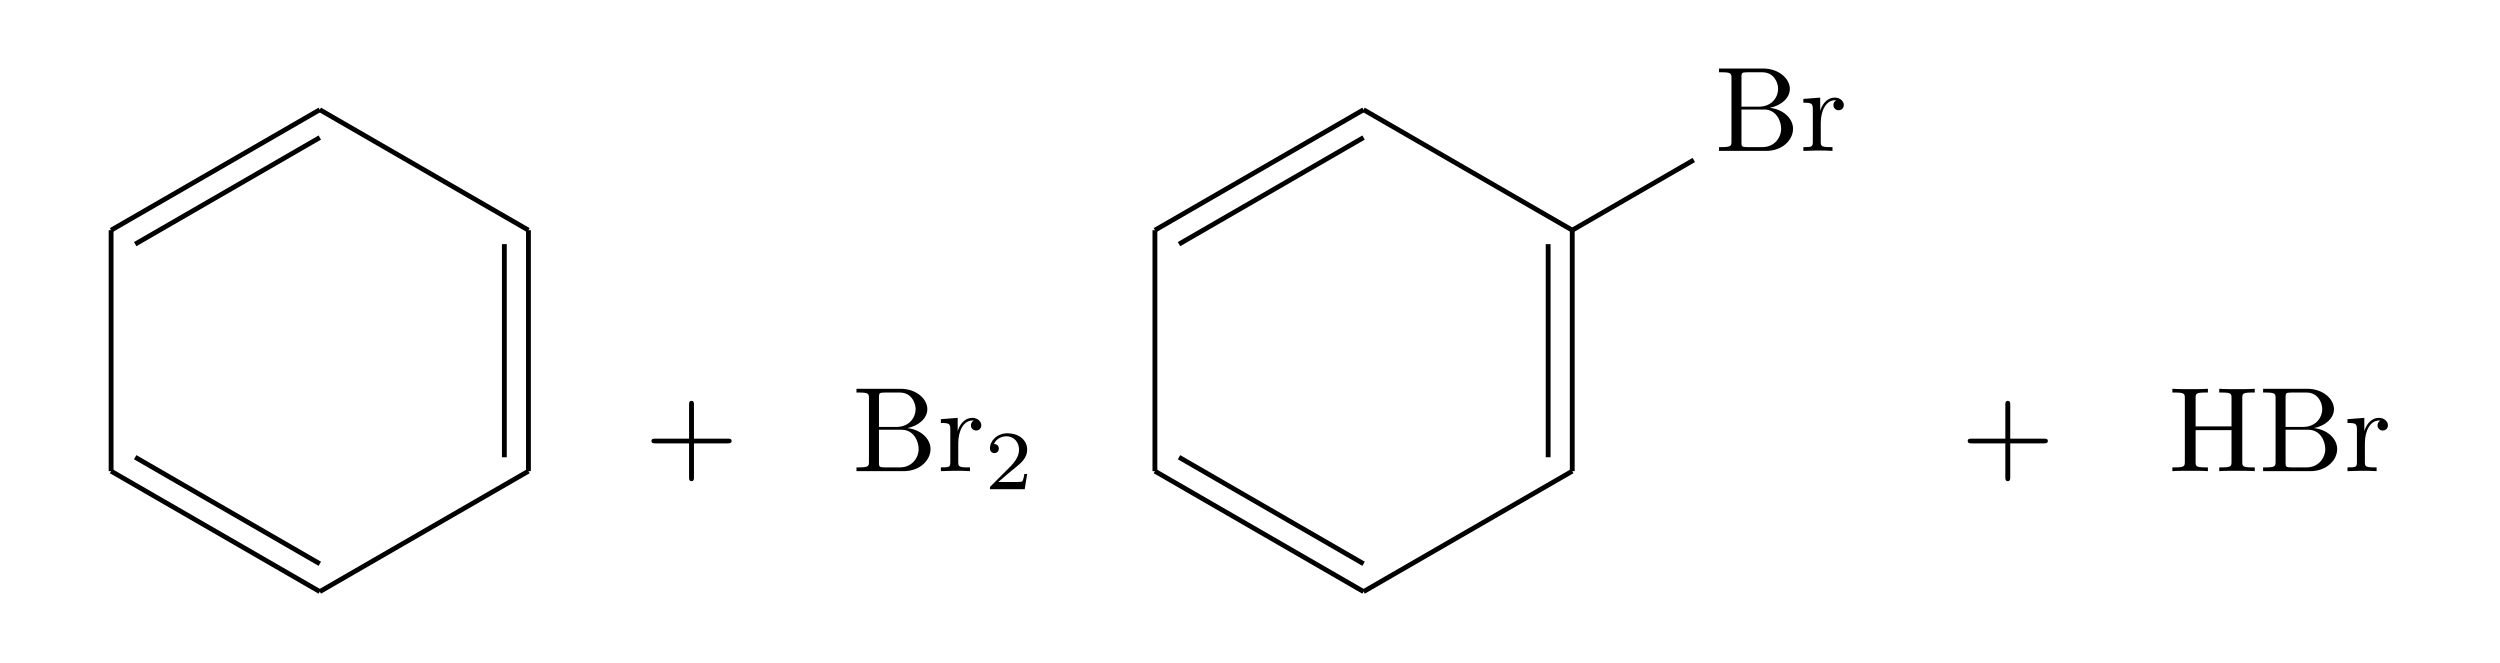
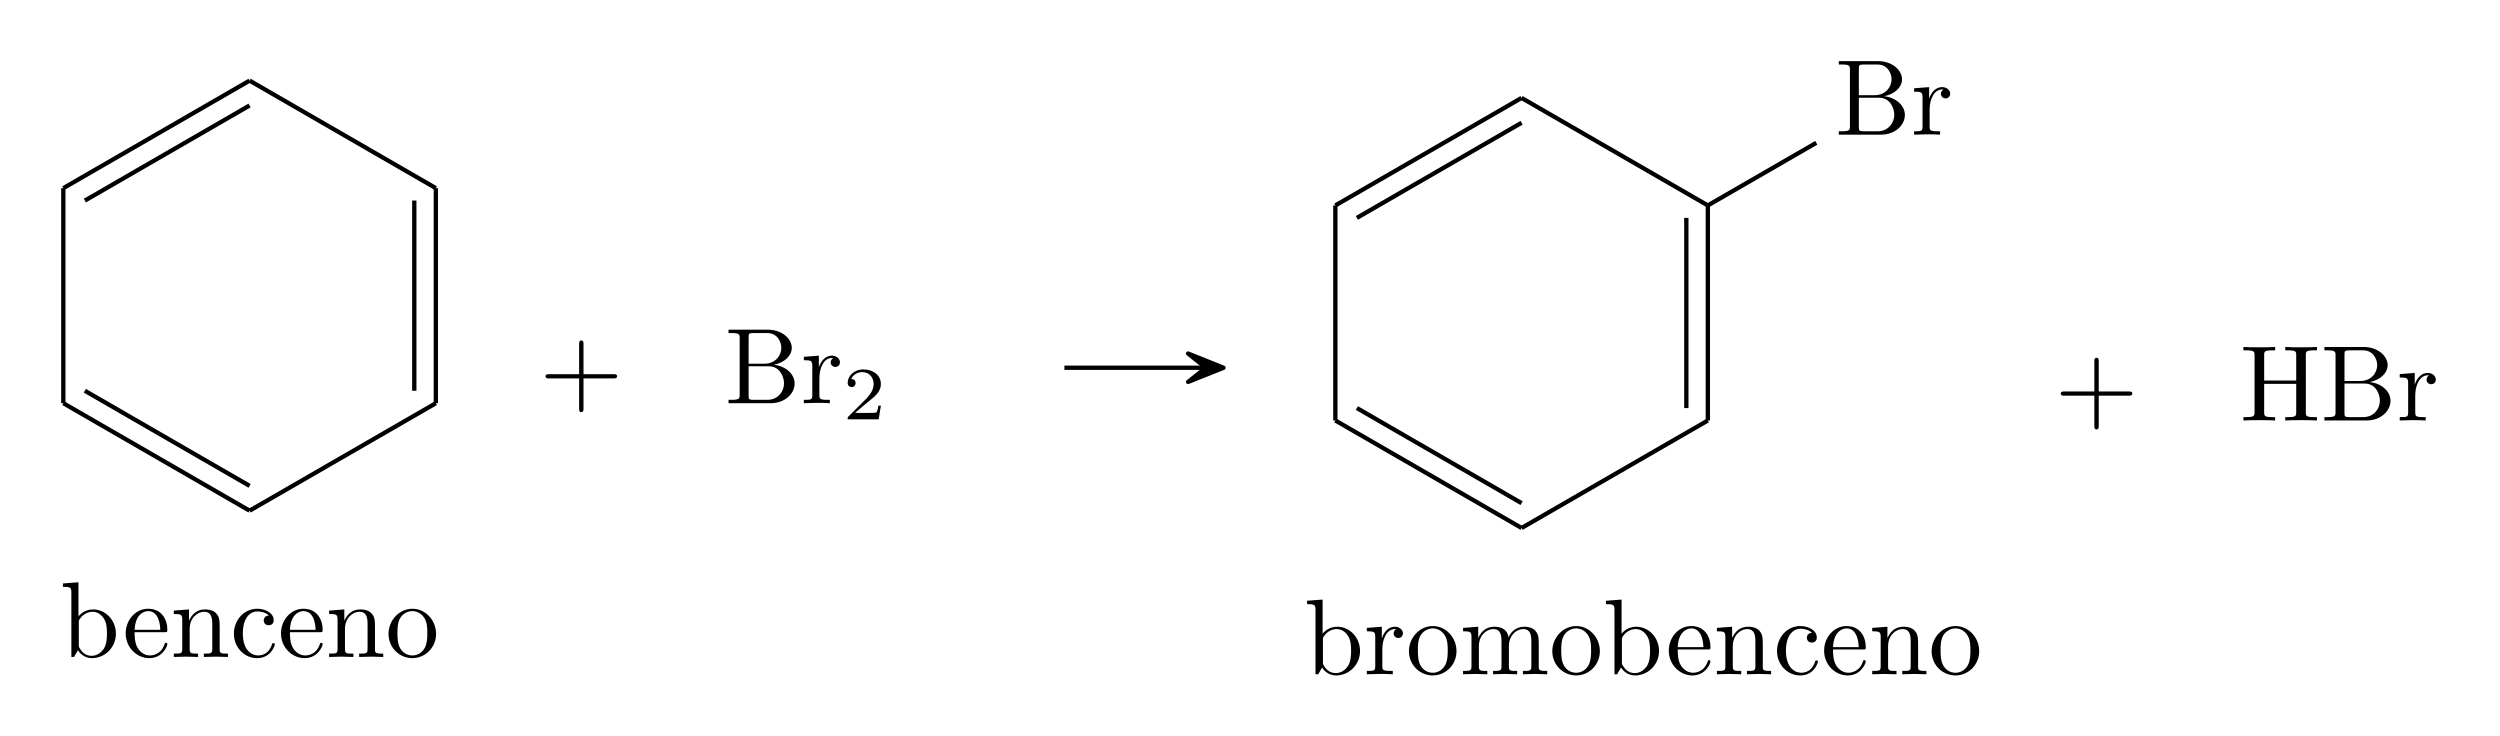
- <svg xmlns="http://www.w3.org/2000/svg" xmlns:xlink="http://www.w3.org/1999/xlink" width="206.735pt" height="54.792pt" viewBox="0 0 206.735 54.792">
+ <svg xmlns="http://www.w3.org/2000/svg" xmlns:xlink="http://www.w3.org/1999/xlink" width="231.642pt" height="68.145pt" viewBox="0 0 231.642 68.145">
  <defs>
    <g>
      <g id="glyph-0-0">
+         <path d="M 1.719 -3.766 L 1.719 -6.922 L 0.281 -6.812 L 0.281 -6.5 C 0.984 -6.5 1.062 -6.438 1.062 -5.938 L 1.062 0 L 1.312 0 C 1.312 -0.016 1.391 -0.156 1.672 -0.625 C 1.812 -0.391 2.234 0.109 2.969 0.109 C 4.156 0.109 5.188 -0.875 5.188 -2.156 C 5.188 -3.422 4.219 -4.406 3.078 -4.406 C 2.297 -4.406 1.875 -3.938 1.719 -3.766 Z M 1.75 -1.141 L 1.75 -3.188 C 1.75 -3.375 1.75 -3.391 1.859 -3.547 C 2.25 -4.109 2.797 -4.188 3.031 -4.188 C 3.484 -4.188 3.844 -3.922 4.078 -3.547 C 4.344 -3.141 4.359 -2.578 4.359 -2.156 C 4.359 -1.797 4.344 -1.203 4.062 -0.75 C 3.844 -0.438 3.469 -0.109 2.938 -0.109 C 2.484 -0.109 2.125 -0.344 1.891 -0.719 C 1.75 -0.922 1.75 -0.953 1.75 -1.141 Z M 1.75 -1.141 " />
+       </g>
+       <g id="glyph-0-1">
+         <path d="M 1.109 -2.516 C 1.172 -4 2.016 -4.25 2.359 -4.25 C 3.375 -4.25 3.484 -2.906 3.484 -2.516 Z M 1.109 -2.297 L 3.891 -2.297 C 4.109 -2.297 4.141 -2.297 4.141 -2.516 C 4.141 -3.5 3.594 -4.469 2.359 -4.469 C 1.203 -4.469 0.281 -3.438 0.281 -2.188 C 0.281 -0.859 1.328 0.109 2.469 0.109 C 3.688 0.109 4.141 -1 4.141 -1.188 C 4.141 -1.281 4.062 -1.312 4 -1.312 C 3.922 -1.312 3.891 -1.25 3.875 -1.172 C 3.531 -0.141 2.625 -0.141 2.531 -0.141 C 2.031 -0.141 1.641 -0.438 1.406 -0.812 C 1.109 -1.281 1.109 -1.938 1.109 -2.297 Z M 1.109 -2.297 " />
+       </g>
+       <g id="glyph-0-2">
+         <path d="M 1.094 -3.422 L 1.094 -0.75 C 1.094 -0.312 0.984 -0.312 0.312 -0.312 L 0.312 0 C 0.672 -0.016 1.172 -0.031 1.453 -0.031 C 1.703 -0.031 2.219 -0.016 2.562 0 L 2.562 -0.312 C 1.891 -0.312 1.781 -0.312 1.781 -0.75 L 1.781 -2.594 C 1.781 -3.625 2.5 -4.188 3.125 -4.188 C 3.766 -4.188 3.875 -3.656 3.875 -3.078 L 3.875 -0.75 C 3.875 -0.312 3.766 -0.312 3.094 -0.312 L 3.094 0 C 3.438 -0.016 3.953 -0.031 4.219 -0.031 C 4.469 -0.031 5 -0.016 5.328 0 L 5.328 -0.312 C 4.812 -0.312 4.562 -0.312 4.562 -0.609 L 4.562 -2.516 C 4.562 -3.375 4.562 -3.672 4.25 -4.031 C 4.109 -4.203 3.781 -4.406 3.203 -4.406 C 2.469 -4.406 2 -3.984 1.719 -3.359 L 1.719 -4.406 L 0.312 -4.297 L 0.312 -3.984 C 1.016 -3.984 1.094 -3.922 1.094 -3.422 Z M 1.094 -3.422 " />
+       </g>
+       <g id="glyph-0-3">
+         <path d="M 1.172 -2.172 C 1.172 -3.797 1.984 -4.219 2.516 -4.219 C 2.609 -4.219 3.234 -4.203 3.578 -3.844 C 3.172 -3.812 3.109 -3.516 3.109 -3.391 C 3.109 -3.125 3.297 -2.938 3.562 -2.938 C 3.828 -2.938 4.031 -3.094 4.031 -3.406 C 4.031 -4.078 3.266 -4.469 2.5 -4.469 C 1.25 -4.469 0.344 -3.391 0.344 -2.156 C 0.344 -0.875 1.328 0.109 2.484 0.109 C 3.812 0.109 4.141 -1.094 4.141 -1.188 C 4.141 -1.281 4.031 -1.281 4 -1.281 C 3.922 -1.281 3.891 -1.25 3.875 -1.188 C 3.594 -0.266 2.938 -0.141 2.578 -0.141 C 2.047 -0.141 1.172 -0.562 1.172 -2.172 Z M 1.172 -2.172 " />
+       </g>
+       <g id="glyph-0-4">
+         <path d="M 4.688 -2.141 C 4.688 -3.406 3.703 -4.469 2.5 -4.469 C 1.25 -4.469 0.281 -3.375 0.281 -2.141 C 0.281 -0.844 1.312 0.109 2.484 0.109 C 3.688 0.109 4.688 -0.875 4.688 -2.141 Z M 2.5 -0.141 C 2.062 -0.141 1.625 -0.344 1.359 -0.812 C 1.109 -1.25 1.109 -1.859 1.109 -2.219 C 1.109 -2.609 1.109 -3.141 1.344 -3.578 C 1.609 -4.031 2.078 -4.25 2.484 -4.25 C 2.922 -4.25 3.344 -4.031 3.609 -3.594 C 3.875 -3.172 3.875 -2.594 3.875 -2.219 C 3.875 -1.859 3.875 -1.312 3.656 -0.875 C 3.422 -0.422 2.984 -0.141 2.5 -0.141 Z M 2.5 -0.141 " />
+       </g>
+       <g id="glyph-0-5">
        <path d="M 4.078 -2.297 L 6.859 -2.297 C 7 -2.297 7.188 -2.297 7.188 -2.5 C 7.188 -2.688 7 -2.688 6.859 -2.688 L 4.078 -2.688 L 4.078 -5.484 C 4.078 -5.625 4.078 -5.812 3.875 -5.812 C 3.672 -5.812 3.672 -5.625 3.672 -5.484 L 3.672 -2.688 L 0.891 -2.688 C 0.75 -2.688 0.562 -2.688 0.562 -2.5 C 0.562 -2.297 0.75 -2.297 0.891 -2.297 L 3.672 -2.297 L 3.672 0.5 C 3.672 0.641 3.672 0.828 3.875 0.828 C 4.078 0.828 4.078 0.641 4.078 0.5 Z M 4.078 -2.297 " />
      </g>
-       <g id="glyph-0-1">
+       <g id="glyph-0-6">
        <path d="M 2.219 -3.656 L 2.219 -6.094 C 2.219 -6.438 2.234 -6.5 2.703 -6.5 L 3.938 -6.5 C 4.906 -6.5 5.25 -5.656 5.25 -5.125 C 5.25 -4.484 4.766 -3.656 3.656 -3.656 Z M 4.562 -3.562 C 5.531 -3.75 6.219 -4.391 6.219 -5.125 C 6.219 -5.984 5.297 -6.812 4 -6.812 L 0.359 -6.812 L 0.359 -6.5 L 0.594 -6.5 C 1.359 -6.5 1.391 -6.391 1.391 -6.031 L 1.391 -0.781 C 1.391 -0.422 1.359 -0.312 0.594 -0.312 L 0.359 -0.312 L 0.359 0 L 4.266 0 C 5.594 0 6.484 -0.891 6.484 -1.828 C 6.484 -2.688 5.672 -3.438 4.562 -3.562 Z M 3.953 -0.312 L 2.703 -0.312 C 2.234 -0.312 2.219 -0.375 2.219 -0.703 L 2.219 -3.422 L 4.094 -3.422 C 5.078 -3.422 5.5 -2.5 5.5 -1.828 C 5.5 -1.125 4.969 -0.312 3.953 -0.312 Z M 3.953 -0.312 " />
      </g>
-       <g id="glyph-0-2">
+       <g id="glyph-0-7">
        <path d="M 1.672 -3.312 L 1.672 -4.406 L 0.281 -4.297 L 0.281 -3.984 C 0.984 -3.984 1.062 -3.922 1.062 -3.422 L 1.062 -0.75 C 1.062 -0.312 0.953 -0.312 0.281 -0.312 L 0.281 0 C 0.672 -0.016 1.141 -0.031 1.422 -0.031 C 1.812 -0.031 2.281 -0.031 2.688 0 L 2.688 -0.312 L 2.469 -0.312 C 1.734 -0.312 1.719 -0.422 1.719 -0.781 L 1.719 -2.312 C 1.719 -3.297 2.141 -4.188 2.891 -4.188 C 2.953 -4.188 2.984 -4.188 3 -4.172 C 2.969 -4.172 2.766 -4.047 2.766 -3.781 C 2.766 -3.516 2.984 -3.359 3.203 -3.359 C 3.375 -3.359 3.625 -3.484 3.625 -3.797 C 3.625 -4.109 3.312 -4.406 2.891 -4.406 C 2.156 -4.406 1.797 -3.734 1.672 -3.312 Z M 1.672 -3.312 " />
      </g>
-       <g id="glyph-0-3">
+       <g id="glyph-0-8">
+         <path d="M 1.094 -3.422 L 1.094 -0.75 C 1.094 -0.312 0.984 -0.312 0.312 -0.312 L 0.312 0 C 0.672 -0.016 1.172 -0.031 1.453 -0.031 C 1.703 -0.031 2.219 -0.016 2.562 0 L 2.562 -0.312 C 1.891 -0.312 1.781 -0.312 1.781 -0.75 L 1.781 -2.594 C 1.781 -3.625 2.5 -4.188 3.125 -4.188 C 3.766 -4.188 3.875 -3.656 3.875 -3.078 L 3.875 -0.75 C 3.875 -0.312 3.766 -0.312 3.094 -0.312 L 3.094 0 C 3.438 -0.016 3.953 -0.031 4.219 -0.031 C 4.469 -0.031 5 -0.016 5.328 0 L 5.328 -0.312 C 4.672 -0.312 4.562 -0.312 4.562 -0.75 L 4.562 -2.594 C 4.562 -3.625 5.266 -4.188 5.906 -4.188 C 6.531 -4.188 6.641 -3.656 6.641 -3.078 L 6.641 -0.75 C 6.641 -0.312 6.531 -0.312 5.859 -0.312 L 5.859 0 C 6.203 -0.016 6.719 -0.031 6.984 -0.031 C 7.25 -0.031 7.766 -0.016 8.109 0 L 8.109 -0.312 C 7.594 -0.312 7.344 -0.312 7.328 -0.609 L 7.328 -2.516 C 7.328 -3.375 7.328 -3.672 7.016 -4.031 C 6.875 -4.203 6.547 -4.406 5.969 -4.406 C 5.141 -4.406 4.688 -3.812 4.531 -3.422 C 4.391 -4.297 3.656 -4.406 3.203 -4.406 C 2.469 -4.406 2 -3.984 1.719 -3.359 L 1.719 -4.406 L 0.312 -4.297 L 0.312 -3.984 C 1.016 -3.984 1.094 -3.922 1.094 -3.422 Z M 1.094 -3.422 " />
+       </g>
+       <g id="glyph-0-9">
        <path d="M 6.109 -6.031 C 6.109 -6.391 6.125 -6.5 6.891 -6.5 L 7.141 -6.5 L 7.141 -6.812 C 6.781 -6.781 6.047 -6.781 5.672 -6.781 C 5.297 -6.781 4.547 -6.781 4.203 -6.812 L 4.203 -6.5 L 4.438 -6.5 C 5.203 -6.5 5.219 -6.391 5.219 -6.031 L 5.219 -3.703 L 2.25 -3.703 L 2.25 -6.031 C 2.25 -6.391 2.266 -6.5 3.031 -6.5 L 3.266 -6.5 L 3.266 -6.812 C 2.922 -6.781 2.188 -6.781 1.797 -6.781 C 1.422 -6.781 0.672 -6.781 0.328 -6.812 L 0.328 -6.5 L 0.562 -6.5 C 1.328 -6.5 1.359 -6.391 1.359 -6.031 L 1.359 -0.781 C 1.359 -0.422 1.328 -0.312 0.562 -0.312 L 0.328 -0.312 L 0.328 0 C 0.672 -0.031 1.422 -0.031 1.797 -0.031 C 2.172 -0.031 2.922 -0.031 3.266 0 L 3.266 -0.312 L 3.031 -0.312 C 2.266 -0.312 2.25 -0.422 2.25 -0.781 L 2.25 -3.391 L 5.219 -3.391 L 5.219 -0.781 C 5.219 -0.422 5.203 -0.312 4.438 -0.312 L 4.203 -0.312 L 4.203 0 C 4.547 -0.031 5.281 -0.031 5.656 -0.031 C 6.047 -0.031 6.781 -0.031 7.141 0 L 7.141 -0.312 L 6.891 -0.312 C 6.125 -0.312 6.109 -0.422 6.109 -0.781 Z M 6.109 -6.031 " />
      </g>
      <g id="glyph-1-0">
        <path d="M 3.516 -1.266 L 3.281 -1.266 C 3.266 -1.109 3.188 -0.703 3.094 -0.641 C 3.047 -0.594 2.516 -0.594 2.406 -0.594 L 1.125 -0.594 C 1.859 -1.234 2.109 -1.438 2.516 -1.766 C 3.031 -2.172 3.516 -2.609 3.516 -3.266 C 3.516 -4.109 2.781 -4.625 1.891 -4.625 C 1.031 -4.625 0.438 -4.016 0.438 -3.375 C 0.438 -3.031 0.734 -2.984 0.812 -2.984 C 0.969 -2.984 1.172 -3.109 1.172 -3.359 C 1.172 -3.484 1.125 -3.734 0.766 -3.734 C 0.984 -4.219 1.453 -4.375 1.781 -4.375 C 2.484 -4.375 2.844 -3.828 2.844 -3.266 C 2.844 -2.656 2.406 -2.188 2.188 -1.938 L 0.516 -0.266 C 0.438 -0.203 0.438 -0.188 0.438 0 L 3.312 0 Z M 3.516 -1.266 " />
      </g>
    </g>
-     <clipPath id="clip-0">
-       <path clip-rule="nonzero" d="M 3 33 L 33 33 L 33 54.793 L 3 54.793 Z M 3 33 " />
-     </clipPath>
-     <clipPath id="clip-1">
-       <path clip-rule="nonzero" d="M 20 33 L 50 33 L 50 54.793 L 20 54.793 Z M 20 33 " />
-     </clipPath>
-     <clipPath id="clip-2">
-       <path clip-rule="nonzero" d="M 89 33 L 119 33 L 119 54.793 L 89 54.793 Z M 89 33 " />
-     </clipPath>
-     <clipPath id="clip-3">
-       <path clip-rule="nonzero" d="M 107 33 L 136 33 L 136 54.793 L 107 54.793 Z M 107 33 " />
-     </clipPath>
  </defs>
-   <g clip-path="url(#clip-0)">
-     <path fill="none" stroke-width="0.399" stroke-linecap="butt" stroke-linejoin="miter" stroke="rgb(0%, 0%, 0%)" stroke-opacity="1" stroke-miterlimit="10" d="M -0.002 0 L 17.256 -9.961 " transform="matrix(1, 0, 0, -1, 9.189, 38.961)" />
-   </g>
-   <path fill="none" stroke-width="0.399" stroke-linecap="butt" stroke-linejoin="miter" stroke="rgb(0%, 0%, 0%)" stroke-opacity="1" stroke-miterlimit="10" d="M 1.991 1.152 L 17.256 -7.66 " transform="matrix(1, 0, 0, -1, 9.189, 38.961)" />
-   <g clip-path="url(#clip-1)">
-     <path fill="none" stroke-width="0.399" stroke-linecap="butt" stroke-linejoin="miter" stroke="rgb(0%, 0%, 0%)" stroke-opacity="1" stroke-miterlimit="10" d="M 17.256 -9.961 L 34.51 0 " transform="matrix(1, 0, 0, -1, 9.189, 38.961)" />
-   </g>
-   <path fill="none" stroke-width="0.399" stroke-linecap="butt" stroke-linejoin="miter" stroke="rgb(0%, 0%, 0%)" stroke-opacity="1" stroke-miterlimit="10" d="M 34.51 0 L 34.51 19.926 " transform="matrix(1, 0, 0, -1, 9.189, 38.961)" />
-   <path fill="none" stroke-width="0.399" stroke-linecap="butt" stroke-linejoin="miter" stroke="rgb(0%, 0%, 0%)" stroke-opacity="1" stroke-miterlimit="10" d="M 32.518 1.149 L 32.518 18.773 " transform="matrix(1, 0, 0, -1, 9.189, 38.961)" />
-   <path fill="none" stroke-width="0.399" stroke-linecap="butt" stroke-linejoin="miter" stroke="rgb(0%, 0%, 0%)" stroke-opacity="1" stroke-miterlimit="10" d="M 34.51 19.926 L 17.256 29.887 " transform="matrix(1, 0, 0, -1, 9.189, 38.961)" />
-   <path fill="none" stroke-width="0.399" stroke-linecap="butt" stroke-linejoin="miter" stroke="rgb(0%, 0%, 0%)" stroke-opacity="1" stroke-miterlimit="10" d="M 17.256 29.887 L -0.002 19.926 " transform="matrix(1, 0, 0, -1, 9.189, 38.961)" />
-   <path fill="none" stroke-width="0.399" stroke-linecap="butt" stroke-linejoin="miter" stroke="rgb(0%, 0%, 0%)" stroke-opacity="1" stroke-miterlimit="10" d="M 17.256 27.586 L 1.991 18.773 " transform="matrix(1, 0, 0, -1, 9.189, 38.961)" />
-   <path fill="none" stroke-width="0.399" stroke-linecap="butt" stroke-linejoin="miter" stroke="rgb(0%, 0%, 0%)" stroke-opacity="1" stroke-miterlimit="10" d="M -0.002 19.926 L -0.002 0 " transform="matrix(1, 0, 0, -1, 9.189, 38.961)" />
+   <path fill="none" stroke-width="0.399" stroke-linecap="butt" stroke-linejoin="miter" stroke="rgb(0%, 0%, 0%)" stroke-opacity="1" stroke-miterlimit="10" d="M -0.002 -0 L 17.256 -9.961 " transform="matrix(1, 0, 0, -1, 5.869, 37.359)" />
+   <path fill="none" stroke-width="0.399" stroke-linecap="butt" stroke-linejoin="miter" stroke="rgb(0%, 0%, 0%)" stroke-opacity="1" stroke-miterlimit="10" d="M 1.994 1.152 L 17.256 -7.661 " transform="matrix(1, 0, 0, -1, 5.869, 37.359)" />
+   <path fill="none" stroke-width="0.399" stroke-linecap="butt" stroke-linejoin="miter" stroke="rgb(0%, 0%, 0%)" stroke-opacity="1" stroke-miterlimit="10" d="M 17.256 -9.961 L 34.514 -0 " transform="matrix(1, 0, 0, -1, 5.869, 37.359)" />
+   <path fill="none" stroke-width="0.399" stroke-linecap="butt" stroke-linejoin="miter" stroke="rgb(0%, 0%, 0%)" stroke-opacity="1" stroke-miterlimit="10" d="M 34.514 -0 L 34.514 19.925 " transform="matrix(1, 0, 0, -1, 5.869, 37.359)" />
+   <path fill="none" stroke-width="0.399" stroke-linecap="butt" stroke-linejoin="miter" stroke="rgb(0%, 0%, 0%)" stroke-opacity="1" stroke-miterlimit="10" d="M 32.518 1.152 L 32.518 18.777 " transform="matrix(1, 0, 0, -1, 5.869, 37.359)" />
+   <path fill="none" stroke-width="0.399" stroke-linecap="butt" stroke-linejoin="miter" stroke="rgb(0%, 0%, 0%)" stroke-opacity="1" stroke-miterlimit="10" d="M 34.514 19.925 L 17.256 29.89 " transform="matrix(1, 0, 0, -1, 5.869, 37.359)" />
+   <path fill="none" stroke-width="0.399" stroke-linecap="butt" stroke-linejoin="miter" stroke="rgb(0%, 0%, 0%)" stroke-opacity="1" stroke-miterlimit="10" d="M 17.256 29.89 L -0.002 19.925 " transform="matrix(1, 0, 0, -1, 5.869, 37.359)" />
+   <path fill="none" stroke-width="0.399" stroke-linecap="butt" stroke-linejoin="miter" stroke="rgb(0%, 0%, 0%)" stroke-opacity="1" stroke-miterlimit="10" d="M 17.256 27.586 L 1.994 18.773 " transform="matrix(1, 0, 0, -1, 5.869, 37.359)" />
+   <path fill="none" stroke-width="0.399" stroke-linecap="butt" stroke-linejoin="miter" stroke="rgb(0%, 0%, 0%)" stroke-opacity="1" stroke-miterlimit="10" d="M -0.002 19.925 L -0.002 -0 " transform="matrix(1, 0, 0, -1, 5.869, 37.359)" />
  <g fill="rgb(0%, 0%, 0%)" fill-opacity="1">
-     <use xlink:href="#glyph-0-0" x="53.309" y="38.961" />
+     <use xlink:href="#glyph-0-0" x="5.551" y="60.873" />
  </g>
  <g fill="rgb(0%, 0%, 0%)" fill-opacity="1">
-     <use xlink:href="#glyph-0-1" x="70.466" y="38.961" />
-     <use xlink:href="#glyph-0-2" x="77.523" y="38.961" />
+     <use xlink:href="#glyph-0-1" x="11.365" y="60.873" />
+     <use xlink:href="#glyph-0-2" x="15.793" y="60.873" />
+     <use xlink:href="#glyph-0-3" x="21.328" y="60.873" />
+     <use xlink:href="#glyph-0-1" x="25.755" y="60.873" />
+     <use xlink:href="#glyph-0-2" x="30.183" y="60.873" />
+     <use xlink:href="#glyph-0-4" x="35.718" y="60.873" />
  </g>
  <g fill="rgb(0%, 0%, 0%)" fill-opacity="1">
-     <use xlink:href="#glyph-1-0" x="81.425" y="40.455" />
-   </g>
-   <g clip-path="url(#clip-2)">
-     <path fill="none" stroke-width="0.399" stroke-linecap="butt" stroke-linejoin="miter" stroke="rgb(0%, 0%, 0%)" stroke-opacity="1" stroke-miterlimit="10" d="M 0.002 0 L 17.256 -9.961 " transform="matrix(1, 0, 0, -1, 95.502, 38.961)" />
-   </g>
-   <path fill="none" stroke-width="0.399" stroke-linecap="butt" stroke-linejoin="miter" stroke="rgb(0%, 0%, 0%)" stroke-opacity="1" stroke-miterlimit="10" d="M 1.994 1.152 L 17.256 -7.66 " transform="matrix(1, 0, 0, -1, 95.502, 38.961)" />
-   <g clip-path="url(#clip-3)">
-     <path fill="none" stroke-width="0.399" stroke-linecap="butt" stroke-linejoin="miter" stroke="rgb(0%, 0%, 0%)" stroke-opacity="1" stroke-miterlimit="10" d="M 17.256 -9.961 L 34.514 0 " transform="matrix(1, 0, 0, -1, 95.502, 38.961)" />
-   </g>
-   <path fill="none" stroke-width="0.399" stroke-linecap="butt" stroke-linejoin="miter" stroke="rgb(0%, 0%, 0%)" stroke-opacity="1" stroke-miterlimit="10" d="M 34.514 0 L 34.514 19.926 " transform="matrix(1, 0, 0, -1, 95.502, 38.961)" />
-   <path fill="none" stroke-width="0.399" stroke-linecap="butt" stroke-linejoin="miter" stroke="rgb(0%, 0%, 0%)" stroke-opacity="1" stroke-miterlimit="10" d="M 32.521 1.149 L 32.521 18.773 " transform="matrix(1, 0, 0, -1, 95.502, 38.961)" />
-   <g fill="rgb(0%, 0%, 0%)" fill-opacity="1">
-     <use xlink:href="#glyph-0-1" x="141.79" y="12.477" />
-     <use xlink:href="#glyph-0-2" x="148.847" y="12.477" />
-   </g>
-   <path fill="none" stroke-width="0.399" stroke-linecap="butt" stroke-linejoin="miter" stroke="rgb(0%, 0%, 0%)" stroke-opacity="1" stroke-miterlimit="10" d="M 34.514 19.926 L 44.564 25.731 " transform="matrix(1, 0, 0, -1, 95.502, 38.961)" />
-   <path fill="none" stroke-width="0.399" stroke-linecap="butt" stroke-linejoin="miter" stroke="rgb(0%, 0%, 0%)" stroke-opacity="1" stroke-miterlimit="10" d="M 34.514 19.926 L 17.256 29.887 " transform="matrix(1, 0, 0, -1, 95.502, 38.961)" />
-   <path fill="none" stroke-width="0.399" stroke-linecap="butt" stroke-linejoin="miter" stroke="rgb(0%, 0%, 0%)" stroke-opacity="1" stroke-miterlimit="10" d="M 17.256 29.887 L 0.002 19.926 " transform="matrix(1, 0, 0, -1, 95.502, 38.961)" />
-   <path fill="none" stroke-width="0.399" stroke-linecap="butt" stroke-linejoin="miter" stroke="rgb(0%, 0%, 0%)" stroke-opacity="1" stroke-miterlimit="10" d="M 17.256 27.586 L 1.994 18.773 " transform="matrix(1, 0, 0, -1, 95.502, 38.961)" />
-   <path fill="none" stroke-width="0.399" stroke-linecap="butt" stroke-linejoin="miter" stroke="rgb(0%, 0%, 0%)" stroke-opacity="1" stroke-miterlimit="10" d="M 0.002 19.926 L 0.002 0 " transform="matrix(1, 0, 0, -1, 95.502, 38.961)" />
-   <g fill="rgb(0%, 0%, 0%)" fill-opacity="1">
-     <use xlink:href="#glyph-0-0" x="162.157" y="38.961" />
+     <use xlink:href="#glyph-0-5" x="49.988" y="37.359" />
  </g>
  <g fill="rgb(0%, 0%, 0%)" fill-opacity="1">
-     <use xlink:href="#glyph-0-3" x="179.314" y="38.961" />
+     <use xlink:href="#glyph-0-6" x="67.145" y="37.359" />
+     <use xlink:href="#glyph-0-7" x="74.202" y="37.359" />
  </g>
  <g fill="rgb(0%, 0%, 0%)" fill-opacity="1">
-     <use xlink:href="#glyph-0-1" x="186.786" y="38.961" />
-     <use xlink:href="#glyph-0-2" x="193.843" y="38.961" />
+     <use xlink:href="#glyph-1-0" x="78.104" y="38.853" />
+   </g>
+   <path fill="none" stroke-width="0.399" stroke-linecap="butt" stroke-linejoin="miter" stroke="rgb(0%, 0%, 0%)" stroke-opacity="1" stroke-miterlimit="10" d="M 92.956 3.285 L 105.964 3.285 " transform="matrix(1, 0, 0, -1, 5.669, 37.359)" />
+   <path fill-rule="nonzero" fill="rgb(0%, 0%, 0%)" fill-opacity="1" stroke-width="0.399" stroke-linecap="butt" stroke-linejoin="round" stroke="rgb(0%, 0%, 0%)" stroke-opacity="1" stroke-miterlimit="10" d="M 4.443 -0.002 L 1.162 1.315 L 2.81 -0.002 L 1.162 -1.314 Z M 4.443 -0.002 " transform="matrix(1, 0, 0, -1, 108.9241, 34.07264)" />
+   <path fill="none" stroke-width="0.399" stroke-linecap="butt" stroke-linejoin="miter" stroke="rgb(0%, 0%, 0%)" stroke-opacity="1" stroke-miterlimit="10" d="M 0.001 0 L 17.255 -9.961 " transform="matrix(1, 0, 0, -1, 123.729, 38.961)" />
+   <path fill="none" stroke-width="0.399" stroke-linecap="butt" stroke-linejoin="miter" stroke="rgb(0%, 0%, 0%)" stroke-opacity="1" stroke-miterlimit="10" d="M 1.994 1.152 L 17.255 -7.66 " transform="matrix(1, 0, 0, -1, 123.729, 38.961)" />
+   <path fill="none" stroke-width="0.399" stroke-linecap="butt" stroke-linejoin="miter" stroke="rgb(0%, 0%, 0%)" stroke-opacity="1" stroke-miterlimit="10" d="M 17.255 -9.961 L 34.513 0 " transform="matrix(1, 0, 0, -1, 123.729, 38.961)" />
+   <path fill="none" stroke-width="0.399" stroke-linecap="butt" stroke-linejoin="miter" stroke="rgb(0%, 0%, 0%)" stroke-opacity="1" stroke-miterlimit="10" d="M 34.513 0 L 34.513 19.926 " transform="matrix(1, 0, 0, -1, 123.729, 38.961)" />
+   <path fill="none" stroke-width="0.399" stroke-linecap="butt" stroke-linejoin="miter" stroke="rgb(0%, 0%, 0%)" stroke-opacity="1" stroke-miterlimit="10" d="M 32.521 1.149 L 32.521 18.773 " transform="matrix(1, 0, 0, -1, 123.729, 38.961)" />
+   <g fill="rgb(0%, 0%, 0%)" fill-opacity="1">
+     <use xlink:href="#glyph-0-6" x="170.017" y="12.477" />
+     <use xlink:href="#glyph-0-7" x="177.074" y="12.477" />
+   </g>
+   <path fill="none" stroke-width="0.399" stroke-linecap="butt" stroke-linejoin="miter" stroke="rgb(0%, 0%, 0%)" stroke-opacity="1" stroke-miterlimit="10" d="M 34.513 19.926 L 44.564 25.731 " transform="matrix(1, 0, 0, -1, 123.729, 38.961)" />
+   <path fill="none" stroke-width="0.399" stroke-linecap="butt" stroke-linejoin="miter" stroke="rgb(0%, 0%, 0%)" stroke-opacity="1" stroke-miterlimit="10" d="M 34.513 19.926 L 17.255 29.887 " transform="matrix(1, 0, 0, -1, 123.729, 38.961)" />
+   <path fill="none" stroke-width="0.399" stroke-linecap="butt" stroke-linejoin="miter" stroke="rgb(0%, 0%, 0%)" stroke-opacity="1" stroke-miterlimit="10" d="M 17.255 29.887 L 0.001 19.926 " transform="matrix(1, 0, 0, -1, 123.729, 38.961)" />
+   <path fill="none" stroke-width="0.399" stroke-linecap="butt" stroke-linejoin="miter" stroke="rgb(0%, 0%, 0%)" stroke-opacity="1" stroke-miterlimit="10" d="M 17.255 27.586 L 1.994 18.773 " transform="matrix(1, 0, 0, -1, 123.729, 38.961)" />
+   <path fill="none" stroke-width="0.399" stroke-linecap="butt" stroke-linejoin="miter" stroke="rgb(0%, 0%, 0%)" stroke-opacity="1" stroke-miterlimit="10" d="M 0.001 19.926 L 0.001 0 " transform="matrix(1, 0, 0, -1, 123.729, 38.961)" />
+   <g fill="rgb(0%, 0%, 0%)" fill-opacity="1">
+     <use xlink:href="#glyph-0-0" x="120.829" y="62.476" />
+     <use xlink:href="#glyph-0-7" x="126.364" y="62.476" />
+     <use xlink:href="#glyph-0-4" x="130.267" y="62.476" />
+     <use xlink:href="#glyph-0-8" x="135.248" y="62.476" />
+     <use xlink:href="#glyph-0-4" x="143.55" y="62.476" />
+     <use xlink:href="#glyph-0-0" x="148.531" y="62.476" />
+   </g>
+   <g fill="rgb(0%, 0%, 0%)" fill-opacity="1">
+     <use xlink:href="#glyph-0-1" x="154.345" y="62.476" />
+     <use xlink:href="#glyph-0-2" x="158.773" y="62.476" />
+     <use xlink:href="#glyph-0-3" x="164.308" y="62.476" />
+     <use xlink:href="#glyph-0-1" x="168.735" y="62.476" />
+     <use xlink:href="#glyph-0-2" x="173.163" y="62.476" />
+     <use xlink:href="#glyph-0-4" x="178.698" y="62.476" />
+   </g>
+   <g fill="rgb(0%, 0%, 0%)" fill-opacity="1">
+     <use xlink:href="#glyph-0-5" x="190.384" y="38.961" />
+   </g>
+   <g fill="rgb(0%, 0%, 0%)" fill-opacity="1">
+     <use xlink:href="#glyph-0-9" x="207.541" y="38.961" />
+   </g>
+   <g fill="rgb(0%, 0%, 0%)" fill-opacity="1">
+     <use xlink:href="#glyph-0-6" x="215.013" y="38.961" />
+     <use xlink:href="#glyph-0-7" x="222.07" y="38.961" />
  </g>
</svg>
